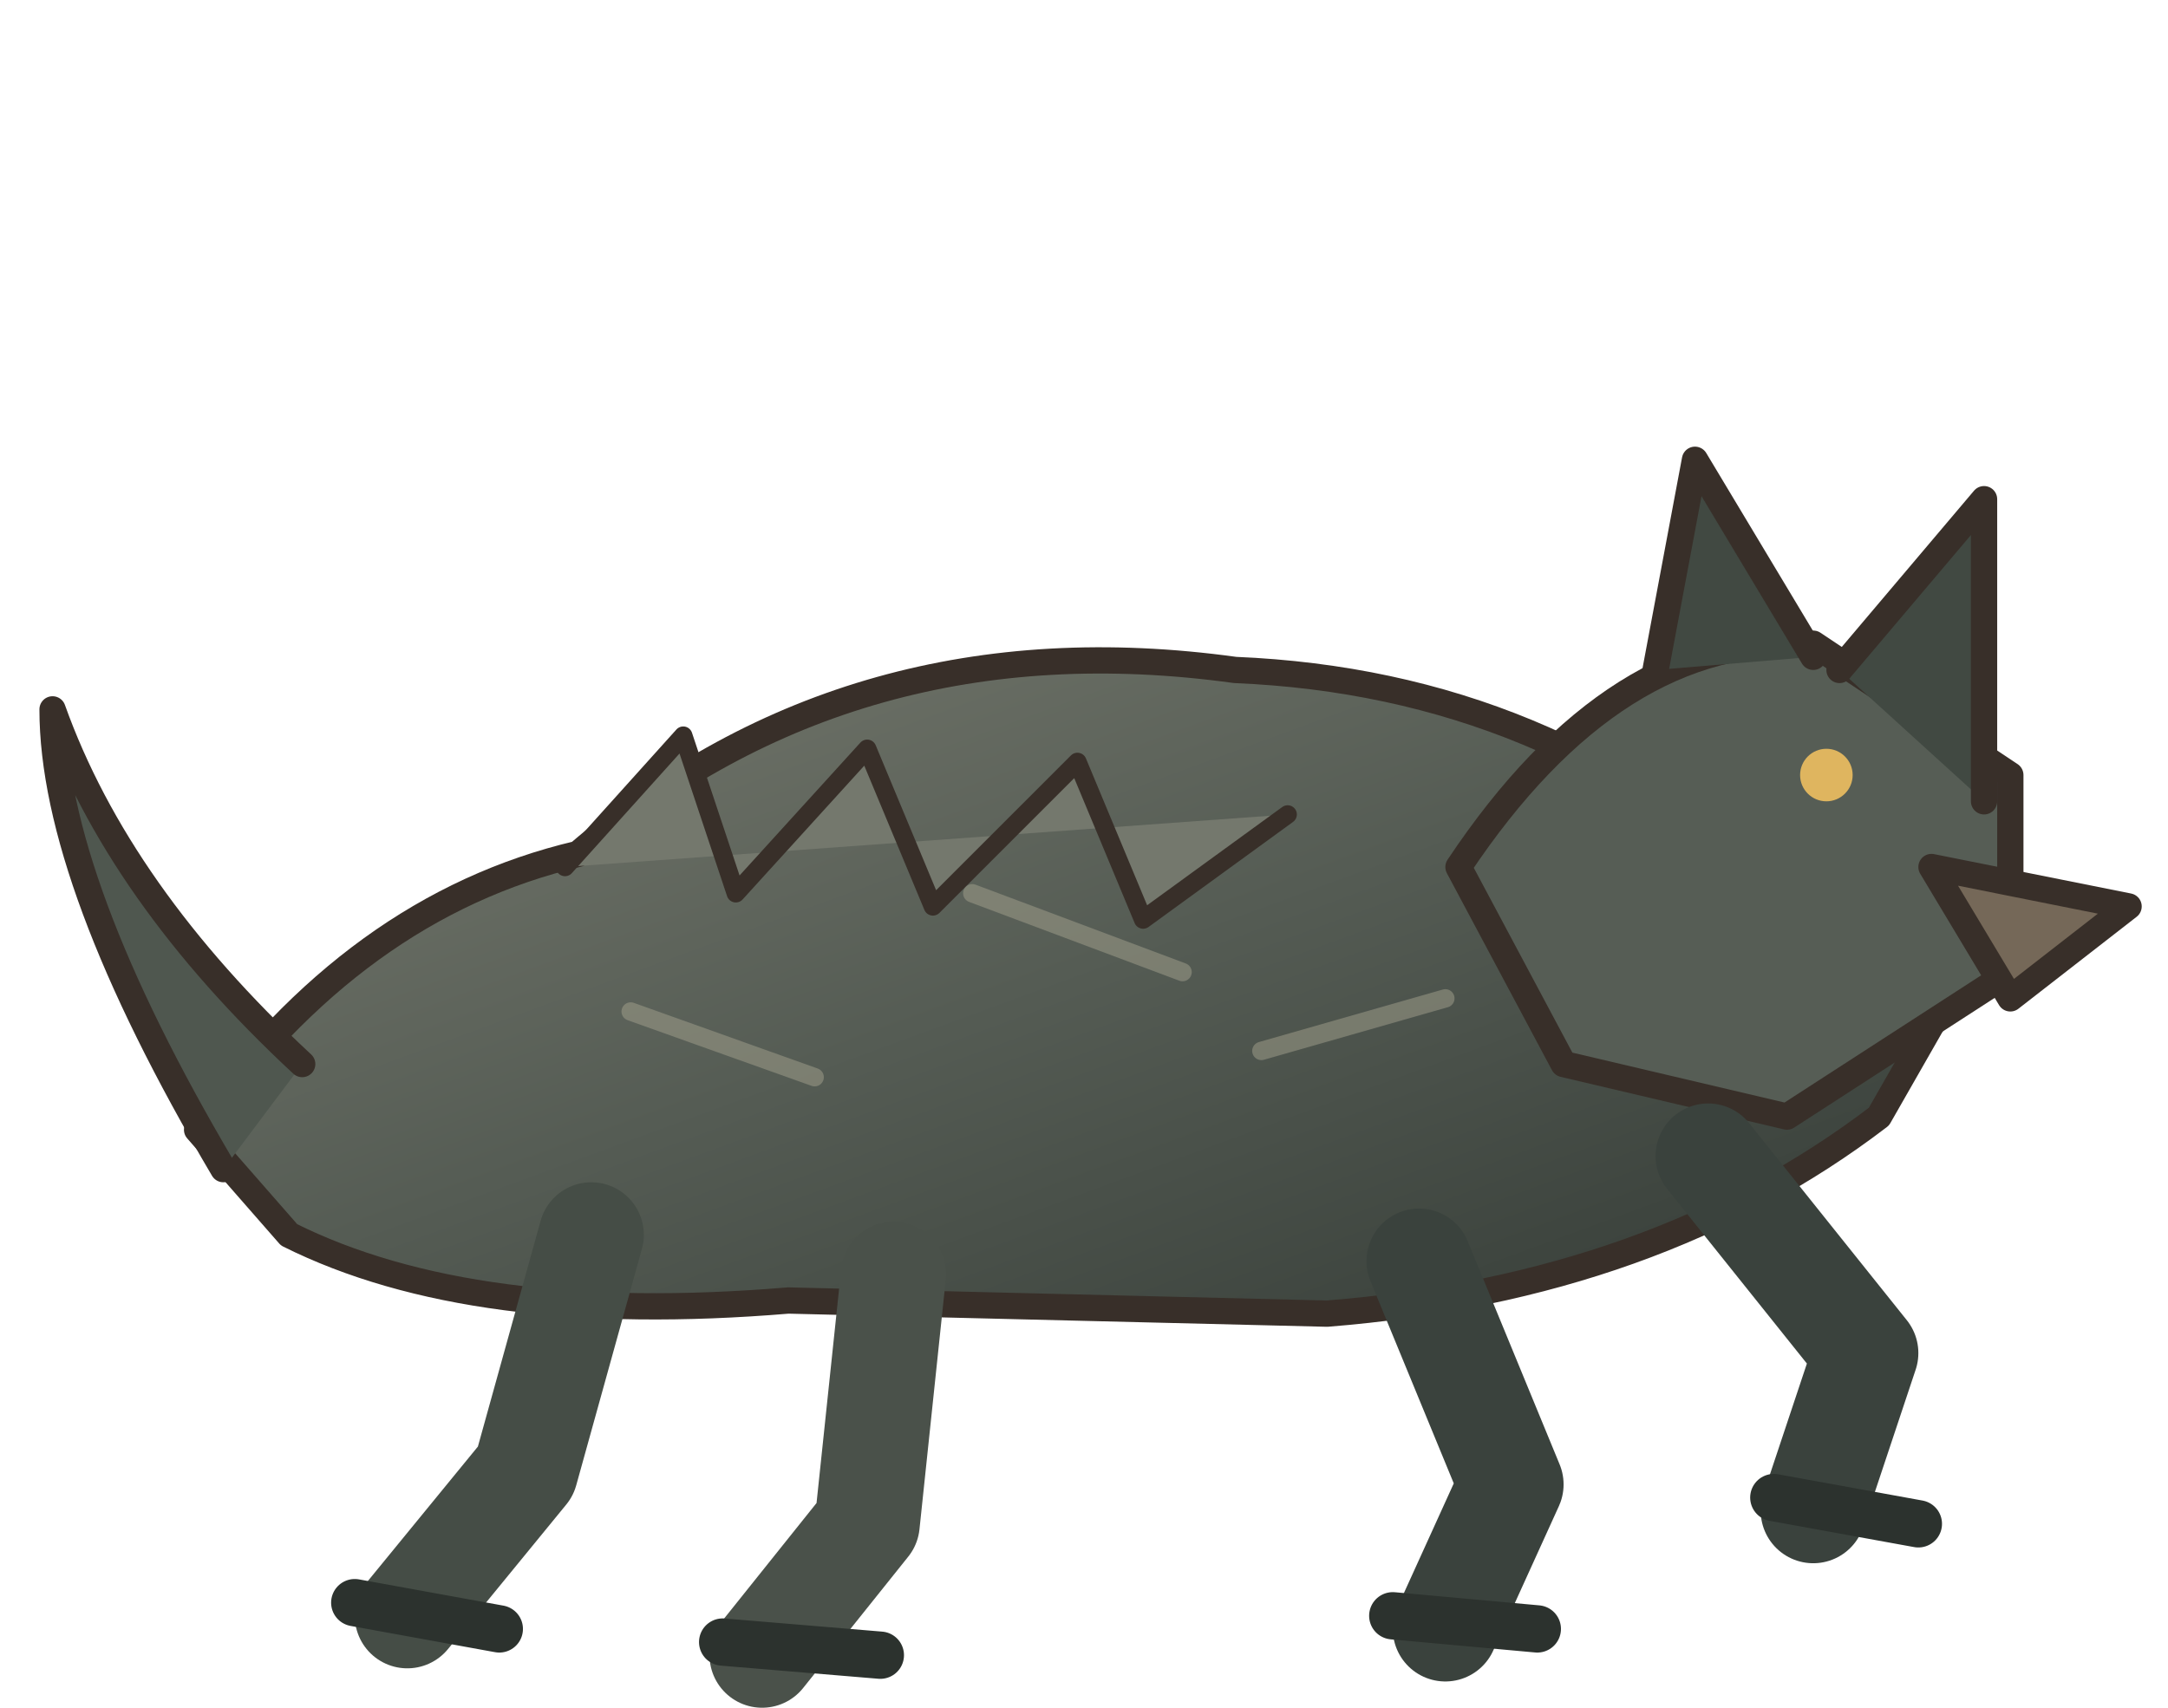
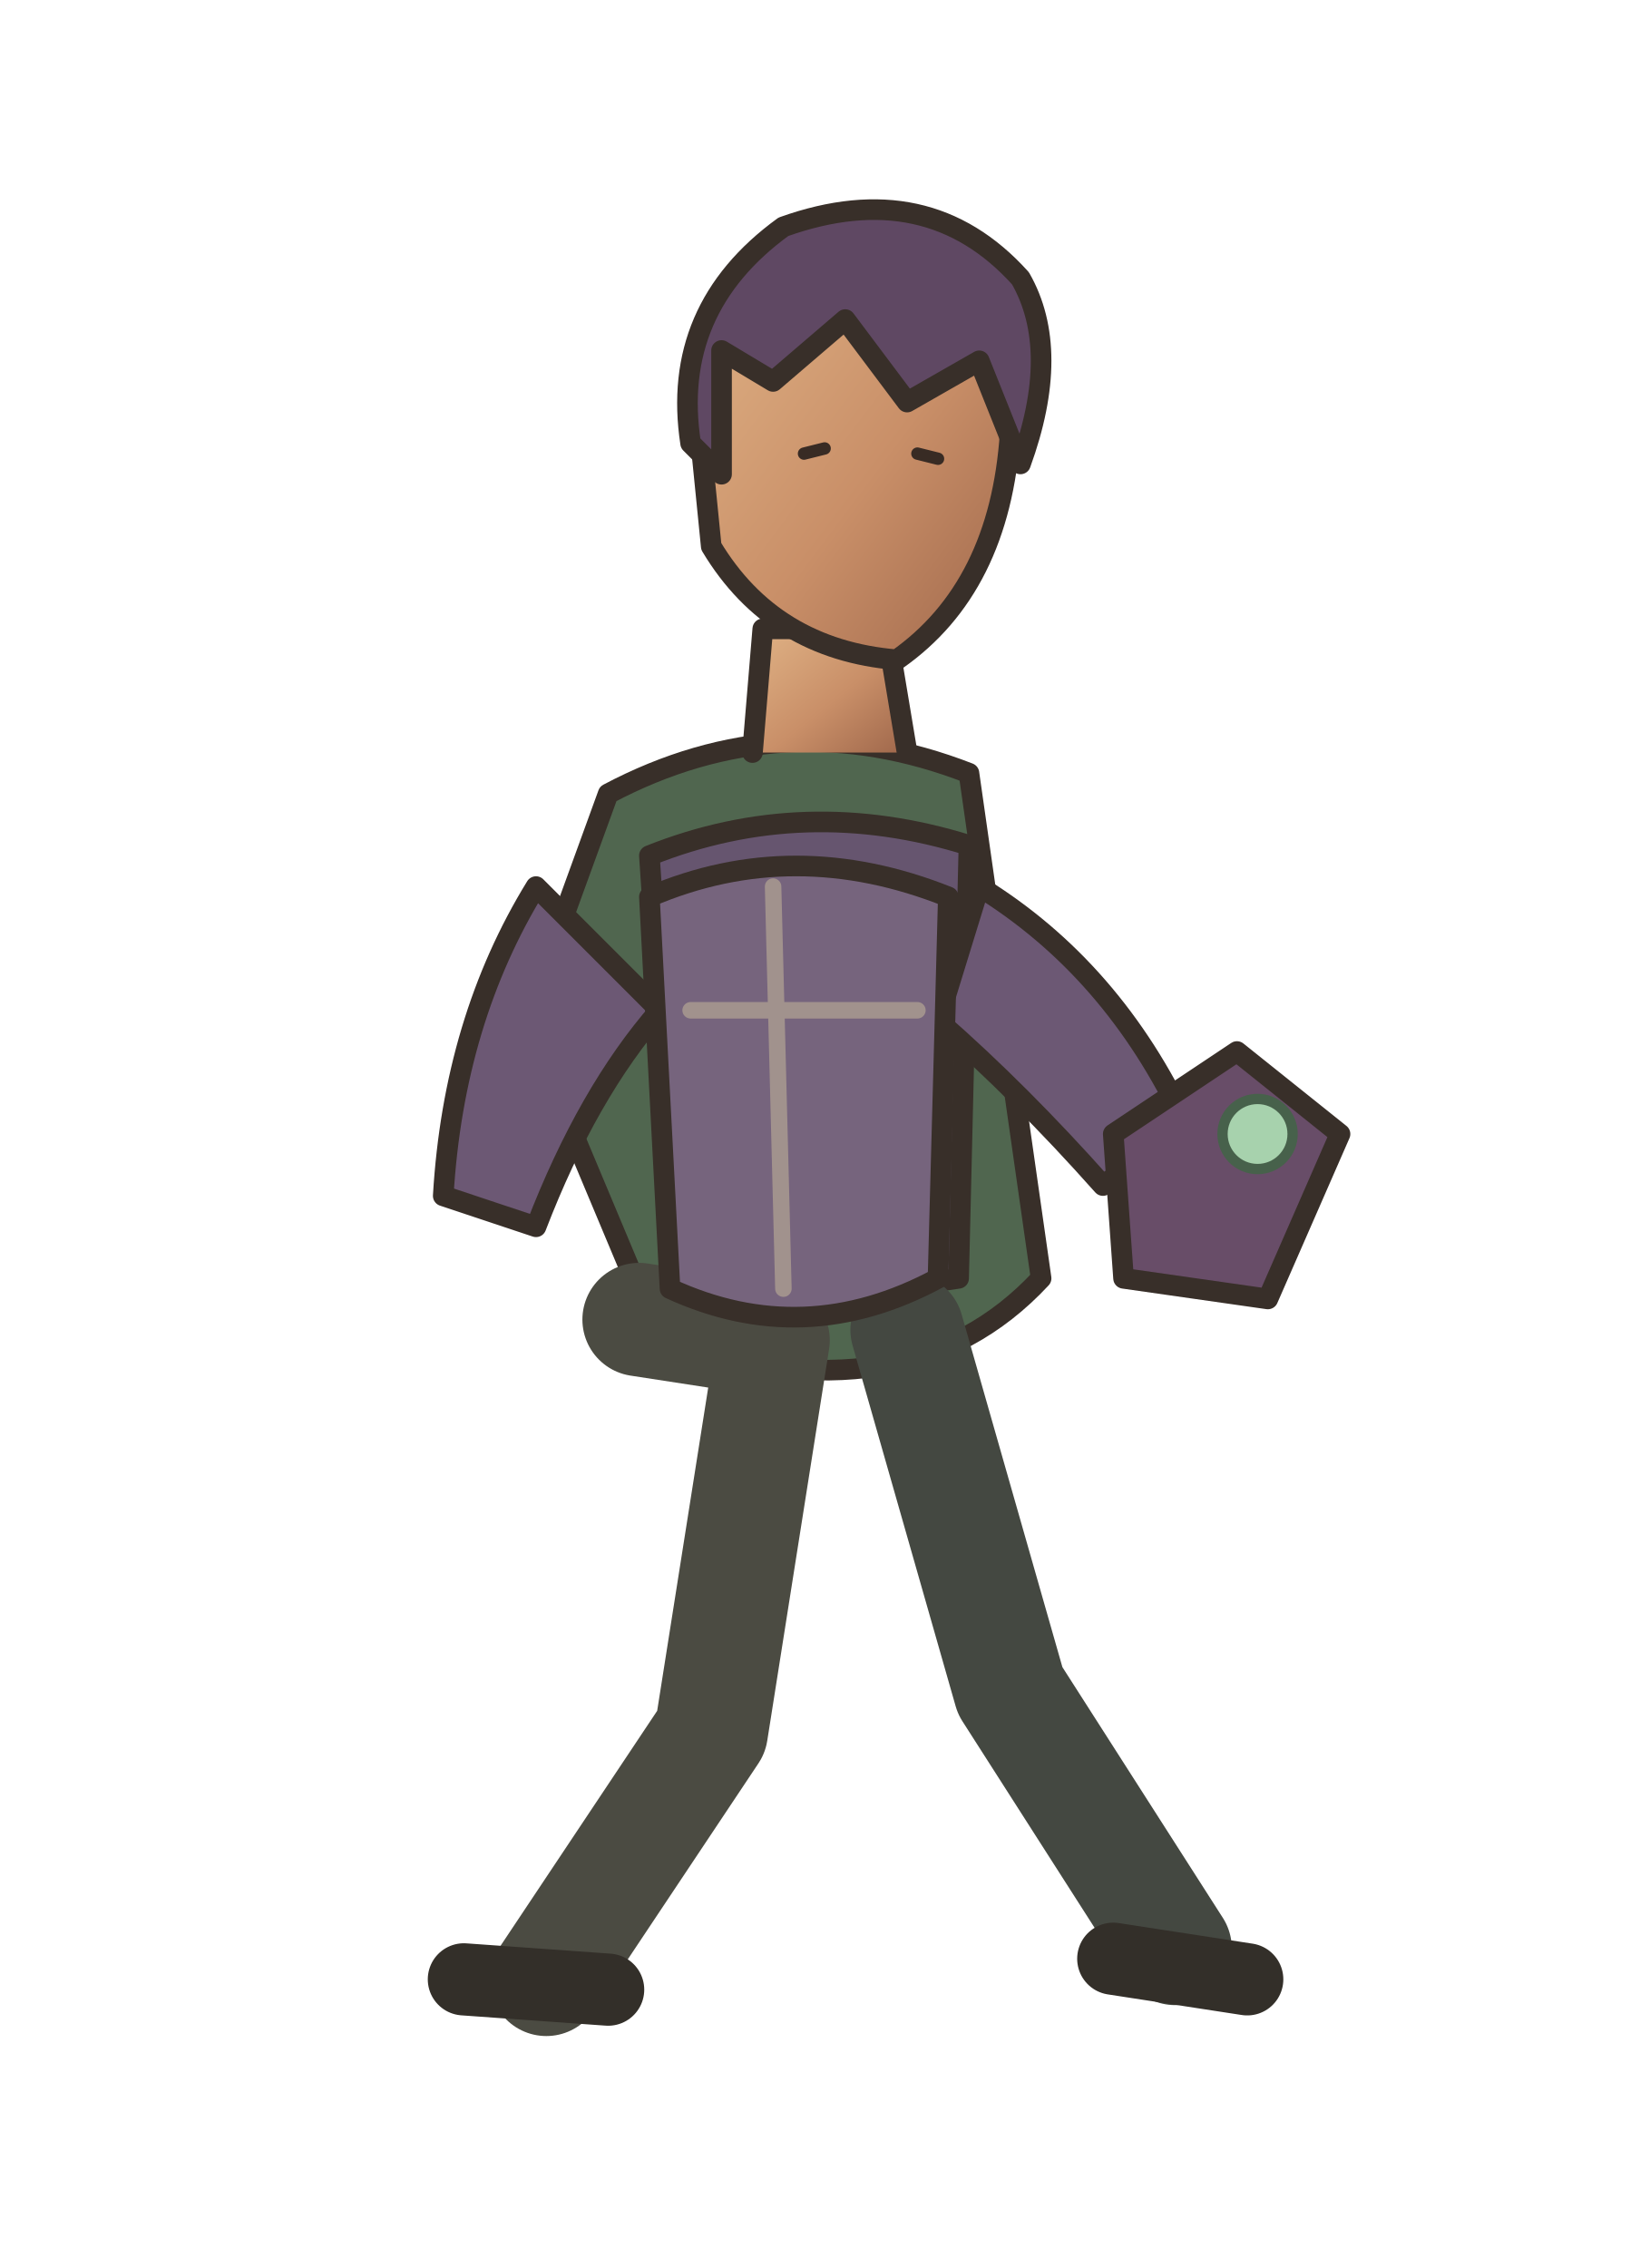
- <svg xmlns="http://www.w3.org/2000/svg" viewBox="0 0 165 130">
+ <svg xmlns="http://www.w3.org/2000/svg" viewBox="0 0 160 220">
  <defs>
    <linearGradient id="gcloth" x1="0" y1="0" x2="1" y2="1">
      <stop stop-color="#6f835b" />
      <stop offset=".48" stop-color="#526646" />
      <stop offset="1" stop-color="#344737" />
    </linearGradient>
    <linearGradient id="gleather" x1="0" y1="0" x2="1" y2="1">
      <stop stop-color="#a27a50" />
      <stop offset=".55" stop-color="#745136" />
      <stop offset="1" stop-color="#4b3529" />
    </linearGradient>
    <linearGradient id="gskin" x1="0" y1="0" x2="1" y2="1">
      <stop stop-color="#e0b386" />
      <stop offset=".55" stop-color="#c98f68" />
      <stop offset="1" stop-color="#9f674b" />
    </linearGradient>
    <linearGradient id="gsteel" x1="0" y1="0" x2="1" y2="1">
      <stop stop-color="#f2ead6" />
      <stop offset=".28" stop-color="#c8d0c8" />
      <stop offset=".55" stop-color="#7c8986" />
      <stop offset=".8" stop-color="#cfd3c6" />
      <stop offset="1" stop-color="#626c6c" />
    </linearGradient>
    <linearGradient id="gwolf" x1="0" y1="0" x2="1" y2="1">
      <stop stop-color="#777a6f" />
      <stop offset=".48" stop-color="#555c54" />
      <stop offset="1" stop-color="#333a35" />
    </linearGradient>
    <linearGradient id="gboar" x1="0" y1="0" x2="1" y2="1">
      <stop stop-color="#98694e" />
      <stop offset=".52" stop-color="#74503d" />
      <stop offset="1" stop-color="#49352e" />
    </linearGradient>
    <linearGradient id="gboss" x1="0" y1="0" x2="1" y2="1">
      <stop stop-color="#9f5f45" />
      <stop offset=".52" stop-color="#713f35" />
      <stop offset="1" stop-color="#3e2d2b" />
    </linearGradient>
    <filter id="soft" x="-10%" y="-10%" width="120%" height="120%">
      <feGaussianBlur stdDeviation=".35" />
    </filter>
  </defs>
  <g stroke="#382f29" stroke-width="2" stroke-linecap="round" stroke-linejoin="round">
-     <path d="M15 86 Q27 69 44 65 Q65 47 94 51 Q118 52 135 68 L151 71 L143 85 Q126 98 101 100 L60 99 Q36 101 22 94Z" fill="url(#gwolf)" />
-     <path d="M111 66 Q123 48 138 49 L153 59 L153 74 L136 85 L119 81Z" fill="#565d55" />
-     <path d="M126 51 L129 35 L138 50 M140 51 L151 38 L151 61" fill="#414942" />
-     <path d="M147 66 L162 69 L153 76Z" fill="#756858" />
-     <circle cx="139" cy="59" r="2" fill="#dfb55f" stroke="none" />
-     <path d="M45 94 L40 112 L31 123" stroke="#454d46" stroke-width="8" fill="none" />
-     <path d="M68 97 L66 116 L58 126" stroke="#4a514a" stroke-width="8" fill="none" />
-     <path d="M108 96 L115 113 L110 124" stroke="#3a423d" stroke-width="8" fill="none" />
-     <path d="M130 88 L142 103 L138 115" stroke="#3a423d" stroke-width="8" fill="none" />
-     <path d="M27 122 L38 124 M55 125 L67 126 M106 123 L117 124 M135 114 L146 116" stroke="#2c322e" stroke-width="3.6" />
-     <path d="M23 81 Q9 68 4 54 Q4 67 17 89" fill="#4f574f" />
-     <path d="M43 66 L52 56 L56 68 L66 57 L71 69 L82 58 L87 70 L98 62" fill="#74786d" stroke-width="1.4" />
-     <path d="M48 77 l14 5 M74 68 l16 6 M96 80 l14 -4" stroke="#a3a18e" stroke-width="1.4" opacity=".5" />
+     <path d="M59 77 Q76 68 94 75 L101 124 Q88 138 64 130 L51 99Z" fill="#50664f" />
+     <path d="M63 83 Q78 77 94 82 L93 124 L66 128Z" fill="#66556f" />
+     <path d="M62 128 L75 130 L69 168 L53 192" stroke="#4b4b42" stroke-width="11" fill="none" />
+     <path d="M88 129 L98 164 L114 189" stroke="#444841" stroke-width="11" fill="none" />
+     <path d="M45 192 L59 193 M108 190 L121 192" stroke="#332f29" stroke-width="7" />
+     <path d="M73 73 L74 61 L86 61 L88 73" fill="url(#gskin)" />
+     <path d="M68 43 Q69 27 81 24 Q96 25 98 42 Q97 57 87 64 Q75 63 69 53Z" fill="url(#gskin)" />
+     <path d="M67 43 Q65 30 76 22 Q90 17 99 27 Q103 34 99 45 L95 35 L88 39 L82 31 L75 37 L70 34 L70 46Z" fill="#5f4863" />
+     <path d="M78 44 l2 -.5 M89 44 l2 .5" stroke="#382b24" stroke-width="1.2" />
+     <path d="M52 86 Q44 99 43 116 L52 119 Q57 106 64 98Z" fill="#6c5874" />
+     <path d="M95 86 Q108 94 115 109 L107 115 Q99 106 91 99Z" fill="#6c5874" />
+     <path d="M63 87 Q77 81 92 87 L91 124 Q78 131 65 125Z" fill="#76647d" />
+     <path d="M75 86 L76 125 M67 98 L89 98" stroke="#b9aa95" stroke-width="1.6" opacity=".65" />
+     <path d="M108 110 L120 102 L130 110 L123 126 L109 124Z" fill="#684d68" />
+     <circle cx="122" cy="110" r="3.4" fill="#a7d2ad" stroke="#47614b" stroke-width="1" />
  </g>
</svg>
